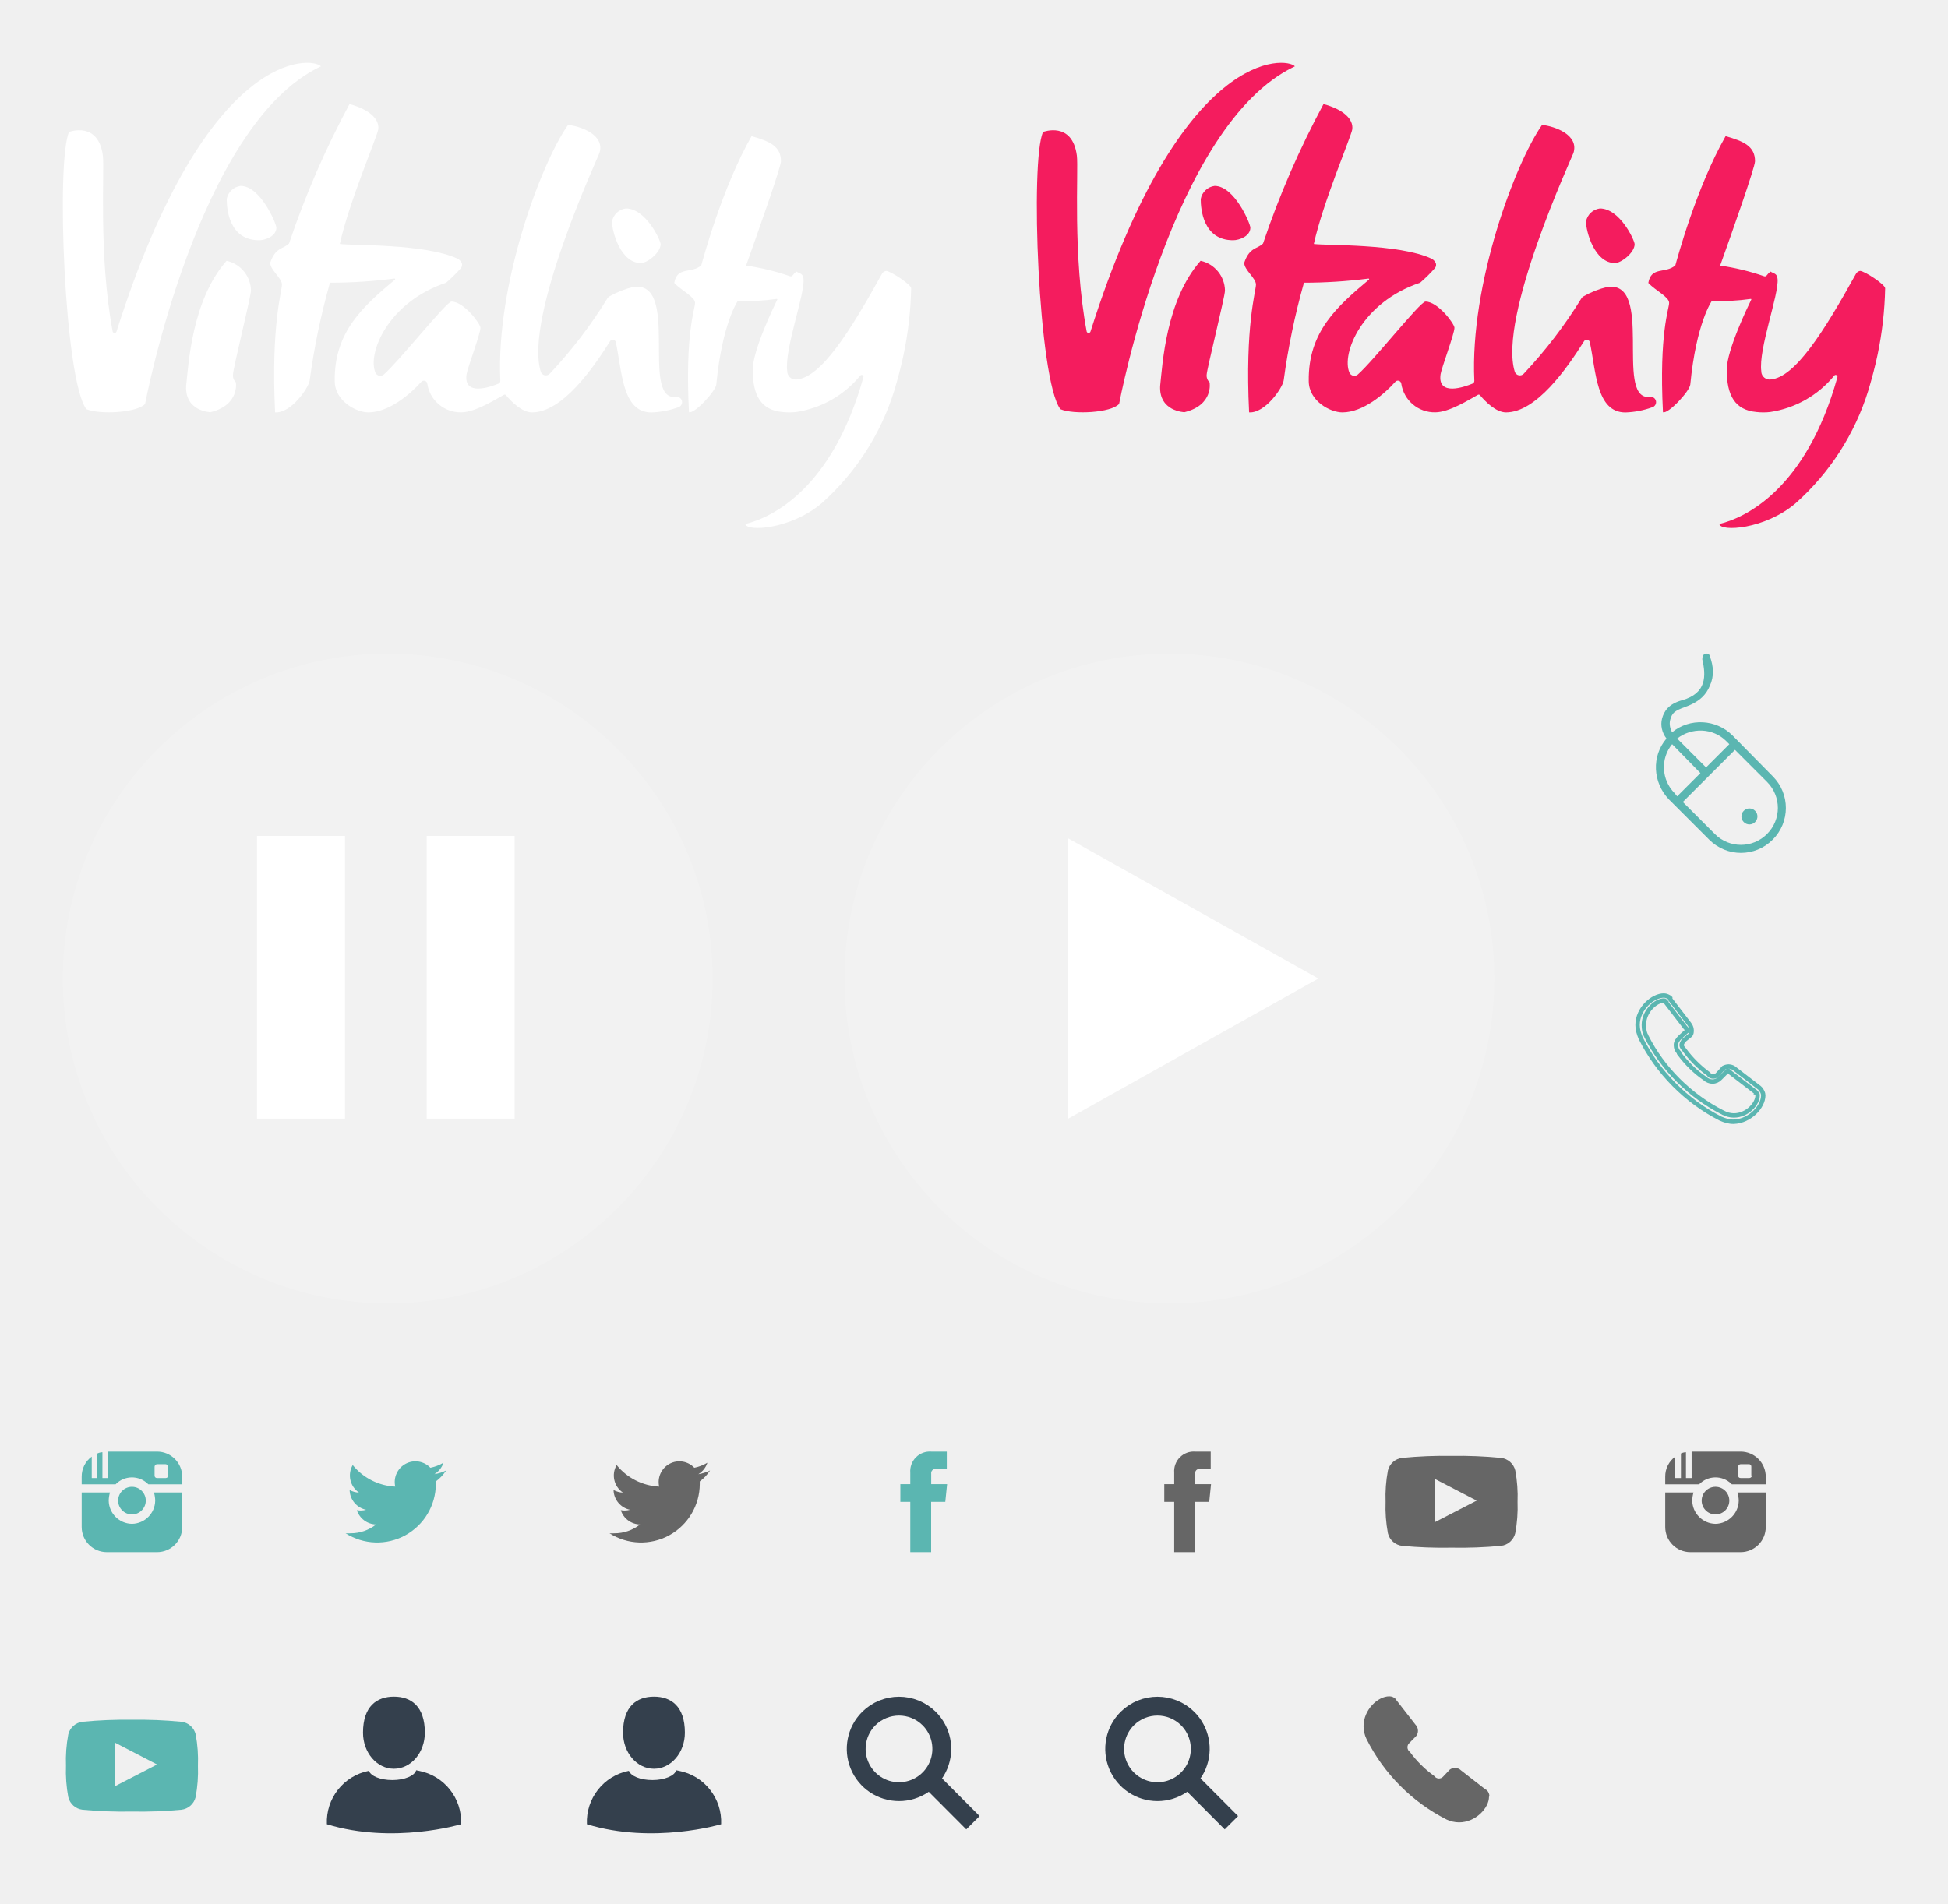
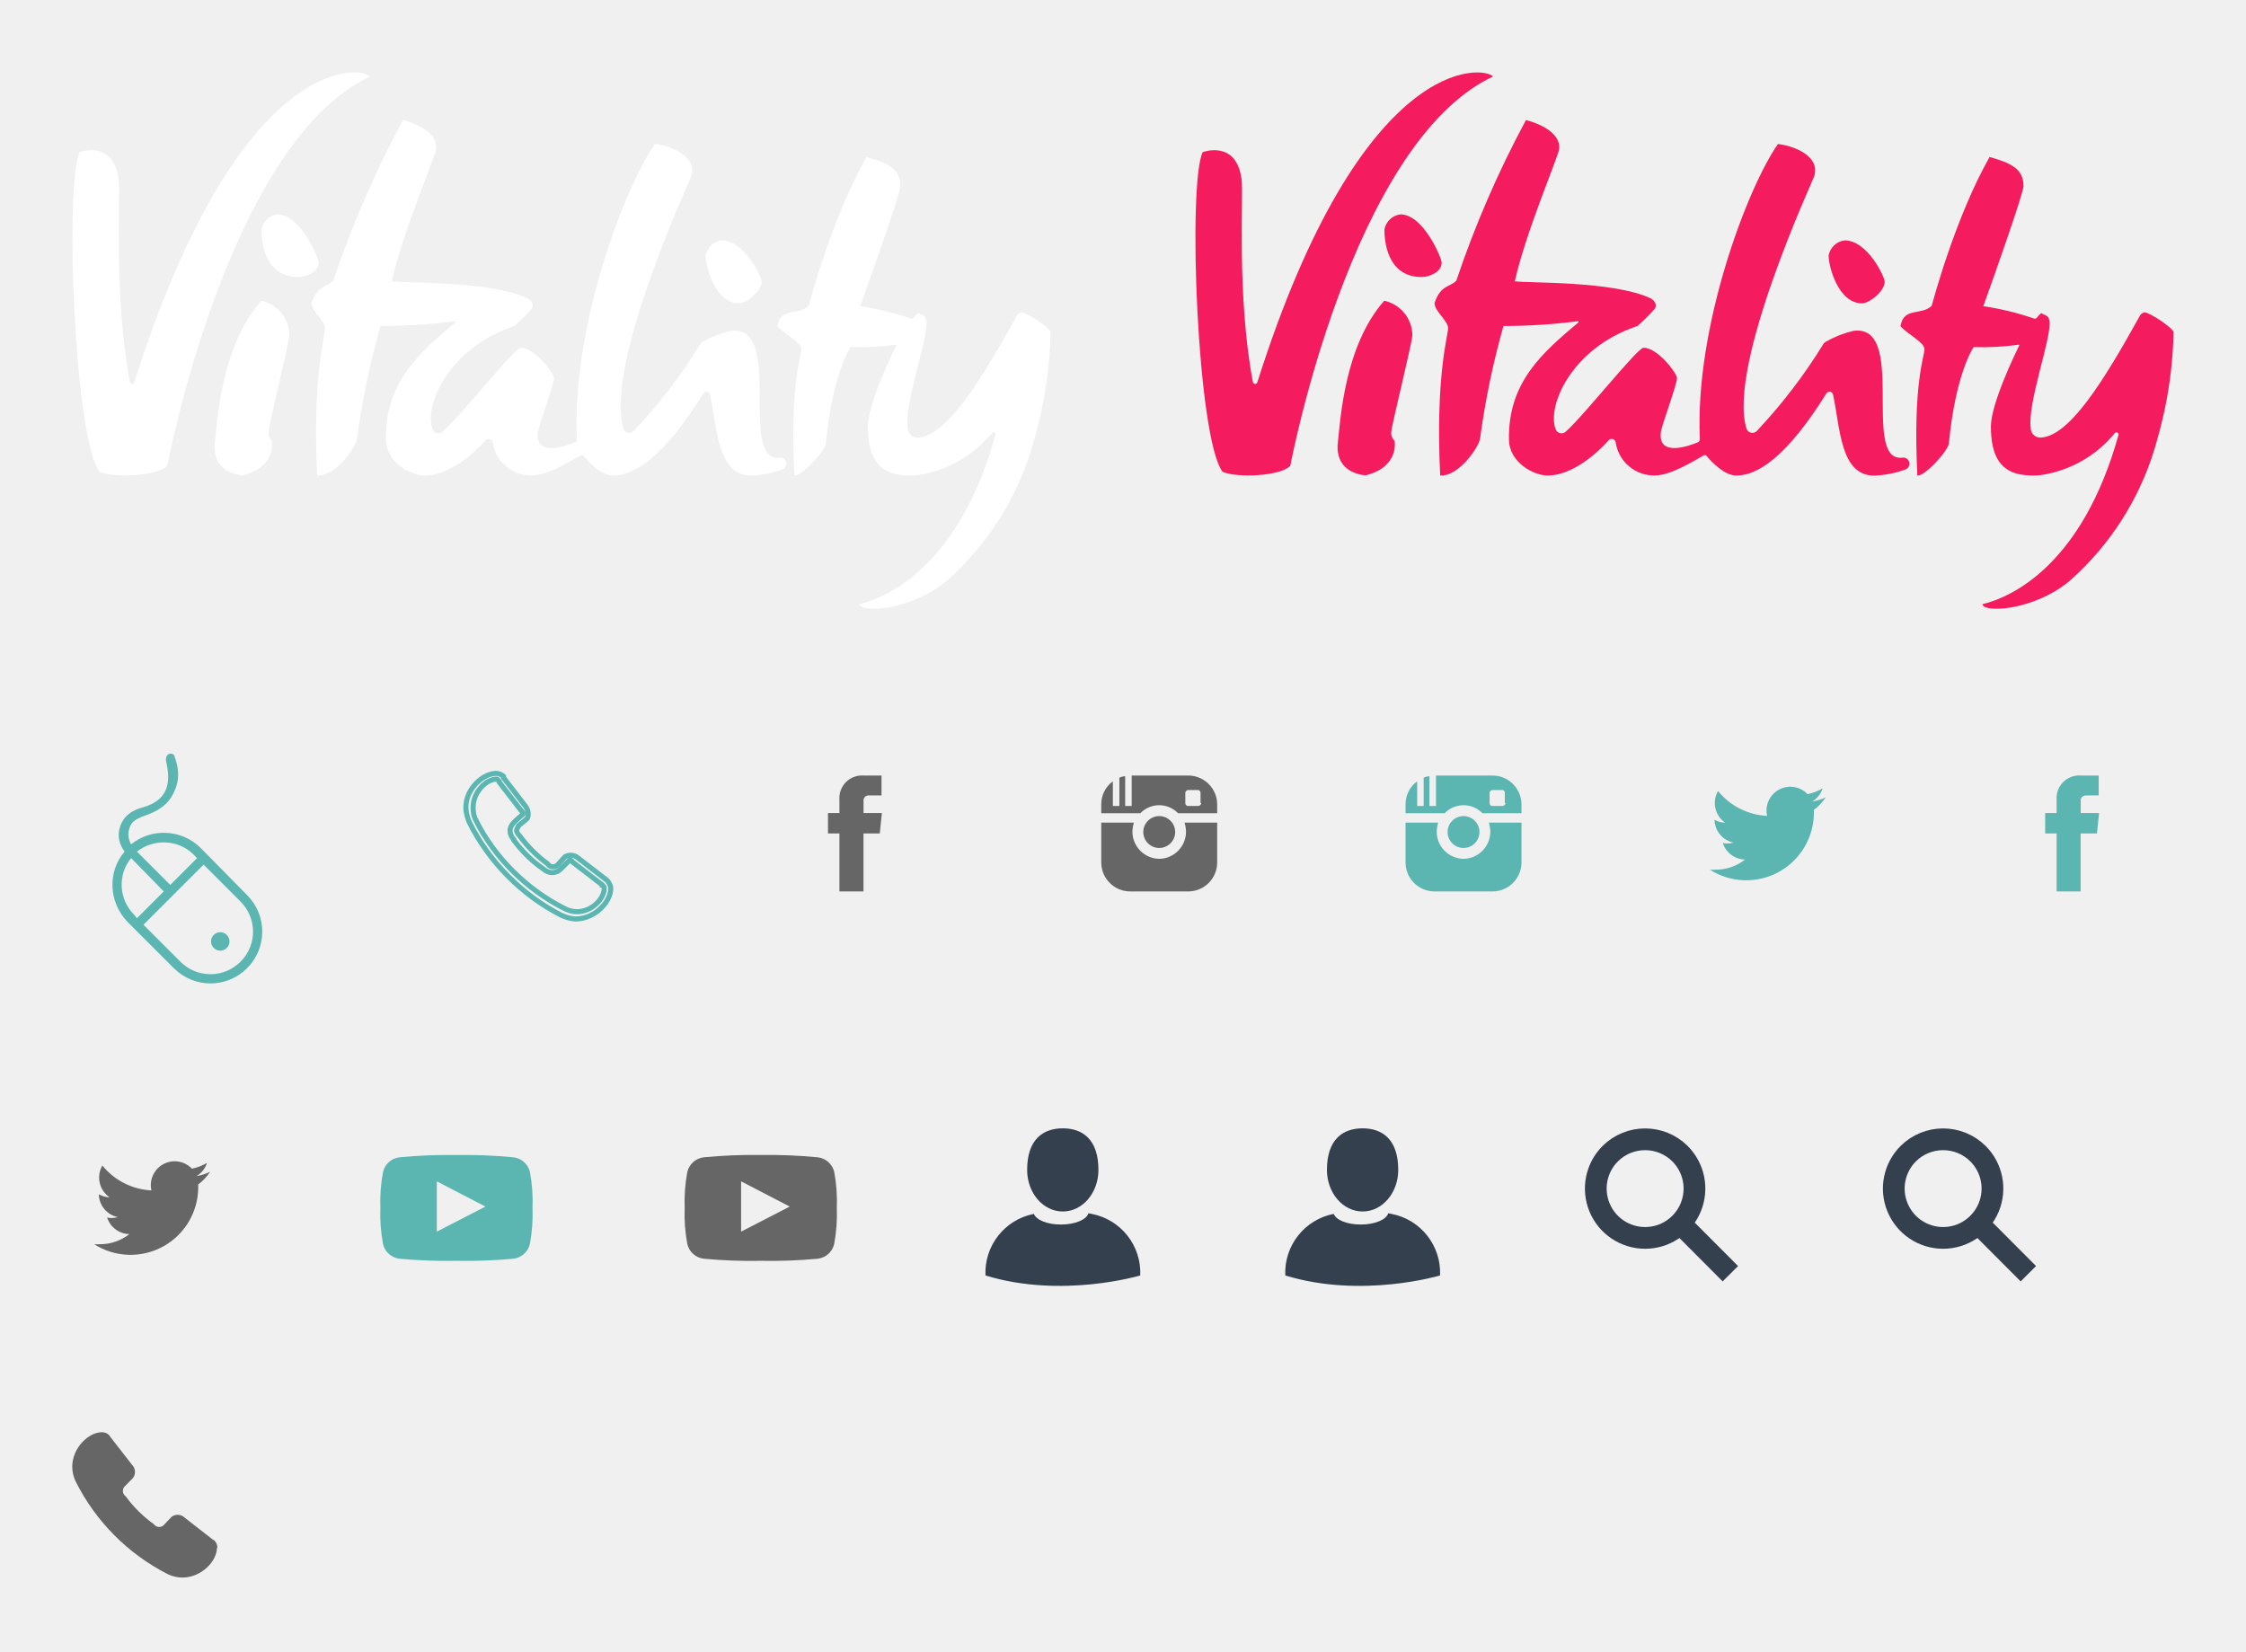
- <svg xmlns="http://www.w3.org/2000/svg" width="310" height="303" viewBox="0 0 310 303">
-   <svg viewBox="-10 -10 42 42" width="42" height="42" id="facebook" x="168" y="218.05">
+ <svg xmlns="http://www.w3.org/2000/svg" width="310" height="228" viewBox="0 0 310 228">
+   <svg viewBox="-10 -10 42 42" width="42" height="42" id="facebook" x="97" y="94.05">
    <path data-name="&lt;Path&gt;" d="M14.43 11h-2.25v8H8.86v-8H7.28V8.18h1.58V6.35A3.12 3.12 0 0 1 12.21 3h2.46v2.75h-1.78a.68.68 0 0 0-.7.77v1.66h2.53z" fill="#666" />
  </svg>
-   <svg viewBox="-10 -10 42 42" width="42" height="42" id="facebook--footer" x="126" y="218.05">
+   <svg viewBox="-10 -10 42 42" width="42" height="42" id="facebook--footer" x="265" y="94.05">
    <path data-name="&lt;Path&gt;" d="M14.43 11h-2.25v8H8.86v-8H7.28V8.18h1.58V6.35A3.12 3.12 0 0 1 12.21 3h2.46v2.75h-1.78a.68.68 0 0 0-.7.77v1.66h2.53z" fill="#5bb6b1" />
  </svg>
-   <svg id="icon-mouse" viewBox="-10 -10 51.7 51.7" width="51.7" height="51.7" x="248" y="94.05">
+   <svg id="icon-mouse" viewBox="-10 -10 51.7 51.7" width="51.7" height="51.7" y="94.05">
    <style>.cst0{fill:#5bb6b1}</style>
    <path class="cst0" d="M24.1 19.5L17.7 13c-2.6-2.6-6.8-2.8-9.6-.5-.3-.5-.5-1.3-.3-2 .3-1.1.7-1.4 2.3-2 2.6-.9 3.5-2.2 4-3.4.7-1.5.6-3.1 0-4.7 0-.3-.4-.5-.7-.4-.4.1-.5.5-.5.9.6 2.6.7 5.4-3.2 6.5-2.2.6-2.9 1.8-3.2 2.9-.3 1.1 0 2.3.7 3.2-2.4 2.8-2.2 7 .4 9.7l6.4 6.4c2.8 2.8 7.3 2.8 10.1 0s2.8-7.3 0-10.1zM8.5 22.2c-2.1-2.1-2.3-5.5-.4-7.8l4.5 4.6.9-.9-4.6-4.6c2.3-1.8 5.7-1.7 7.8.4l.5.5-8.3 8.3-.4-.5zm14.7 6.5c-2.3 2.3-6 2.3-8.3 0l-5.1-5.1 8.3-8.3 5.1 5.1c2.3 2.3 2.3 6 0 8.3zM19.5 25c-.5.5-.5 1.3 0 1.8s1.3.5 1.8 0 .5-1.3 0-1.8-1.3-.5-1.8 0z" id="cMouse_1_" />
  </svg>
-   <svg id="icon-phone" viewBox="-10 -10 45.3 45.3" width="45.3" height="45.3" x="248" y="145.75">
+   <svg id="icon-phone" viewBox="-10 -10 45.3 45.3" width="45.3" height="45.3" x="51.7" y="94.05">
    <style>.dst0{fill:none;stroke:#5bb6b1;stroke-width:.7;stroke-miterlimit:10}</style>
    <path class="dst0" d="M22.6 18.6c0-.4-.2-.7-.4-1l-.2-.2-3.9-3c-.2-.2-.6-.4-1-.4-.3 0-.6.1-.8.2l-1 1.1c-.2.2-.4.3-.7.3-.3 0-.6-.2-.7-.4-1.5-1.1-2.8-2.4-3.9-3.9-.2-.2-.4-.5-.4-.7s.2-.5.3-.7L11 9c.2-.2.2-.5.2-.8 0-.4-.2-.7-.4-1l-3-3.9v-.2c-.2-.2-.7-.4-1-.4-1.8 0-4.2 2.1-4.2 4.7 0 .7.2 1.4.5 2.1 2.7 5.4 7.2 10 12.7 12.8.7.3 1.3.5 2.1.5 2.6-.1 4.7-2.4 4.7-4.2zm-4.7 3.2c-.6 0-1.2-.2-1.6-.4-.1 0-.1-.1-.2-.1C11 18.7 6.6 14.4 4 9.2c0-.1 0-.1-.1-.2-.2-.4-.3-1-.3-1.6 0-2.2 1.9-3.9 3.2-3.9.2 0 .2.1.3.2l.1.1v.1l3 3.9.1.1c.1.1.2.2.2.3 0 .1 0 .2-.1.2l-1 .9c-.4.4-.7.8-.7 1.3s.2.9.5 1.2v.1c1.2 1.6 2.5 2.9 4.1 4 .3.3.8.5 1.2.5.5 0 .9-.2 1.2-.5l.1-.1 1-1c.1-.1.2-.1.2-.1.2 0 .2.1.3.2l.1.1 3.9 3s.1 0 .1.1c.1 0 .1.1.1.1.1.1.2.2.2.3v.1c0 1.3-1.6 3.2-3.8 3.2z" id="dPhone_1_x40_2x.png_9_" />
  </svg>
-   <svg data-name="Layer 1" viewBox="-10 -10 40 40" width="40" height="40" id="icon-phone--dark" x="207.02" y="260.05">
+   <svg data-name="Layer 1" viewBox="-10 -10 40 40" width="40" height="40" id="icon-phone--dark" y="187.75">
    <path d="M20 15.9a1.36 1.36 0 0 0-.4-1 1.34 1.34 0 0 0-.25-.15l-3.85-3a1.36 1.36 0 0 0-1-.4 1.34 1.34 0 0 0-.82.28l-1.03 1.09a.9.9 0 0 1-1.42-.08A17.36 17.36 0 0 1 7.35 8.8a.91.91 0 0 1-.06-1.45l1.06-1.08a1.34 1.34 0 0 0 .28-.82 1.36 1.36 0 0 0-.4-1L5.23.6a1.39 1.39 0 0 0-.17-.25 1.36 1.36 0 0 0-1-.4C2.24-.05-.03 2.09-.03 4.72a4.75 4.75 0 0 0 .46 2 28.88 28.88 0 0 0 12.74 12.83 4.75 4.75 0 0 0 2 .46c2.64 0 4.77-2.27 4.77-4.09z" fill="#666" data-name="Phone 1@2x.png" />
  </svg>
-   <svg viewBox="-10 -10 42 42" width="42" height="42" id="instagram" x="252" y="218.05">
+   <svg viewBox="-10 -10 42 42" width="42" height="42" id="instagram" x="139" y="94.05">
    <path d="M14.7 10.8a3.76 3.76 0 0 1-3.7 3.7 3.76 3.76 0 0 1-3.7-3.7 5.07 5.07 0 0 1 .2-1.3H3V15a4 4 0 0 0 4 4h8a4 4 0 0 0 4-4V9.5h-4.5a5.07 5.07 0 0 1 .2 1.3z" fill="#666" />
    <circle cx="11" cy="10.8" r="2.2" fill="#666" />
    <path d="M15 3H7.2v4.2h-.9V3.1a1.88 1.88 0 0 0-.8.2v3.9h-.9V3.8A3.89 3.89 0 0 0 3 7v1.2h5.4a3.62 3.62 0 0 1 5.12-.08l.08.08H19V7a4 4 0 0 0-4-4zm1.8 3.8a.43.43 0 0 1-.4.4H15a.37.37 0 0 1-.4-.4V5.4A.43.43 0 0 1 15 5h1.3a.37.37 0 0 1 .4.4v1.4h.1z" fill="#666" />
  </svg>
-   <svg viewBox="-10 -10 42 42" width="42" height="42" id="instagram--footer" y="218.05">
+   <svg viewBox="-10 -10 42 42" width="42" height="42" id="instagram--footer" x="181" y="94.05">
    <path d="M14.7 10.8a3.76 3.76 0 0 1-3.7 3.7 3.76 3.76 0 0 1-3.7-3.7 5.07 5.07 0 0 1 .2-1.3H3V15a4 4 0 0 0 4 4h8a4 4 0 0 0 4-4V9.5h-4.5a5.07 5.07 0 0 1 .2 1.3z" fill="#5bb6b1" />
    <circle cx="11" cy="10.8" r="2.2" fill="#5bb6b1" />
    <path d="M15 3H7.2v4.2h-.9V3.1a1.88 1.88 0 0 0-.8.2v3.9h-.9V3.8A3.89 3.89 0 0 0 3 7v1.2h5.4a3.62 3.62 0 0 1 5.12-.08l.08.08H19V7a4 4 0 0 0-4-4zm1.8 3.8a.43.43 0 0 1-.4.4H15a.37.37 0 0 1-.4-.4V5.4A.43.43 0 0 1 15 5h1.3a.37.37 0 0 1 .4.4v1.4h.1z" fill="#5bb6b1" />
  </svg>
-   <svg data-name="Layer 1" viewBox="-10 -10 41.38 41.75" width="41.38" height="41.75" id="log-in" x="83.38" y="260.05">
+   <svg data-name="Layer 1" viewBox="-10 -10 41.38 41.75" width="41.38" height="41.75" id="log-in" x="167.38" y="145.75">
    <g data-name="&lt;Group&gt;" fill="#34404d">
      <path data-name="&lt;Path&gt;" d="M14.67 11.81l-.44-.09c-.25.88-1.85 1.56-3.78 1.56s-3.42-.63-3.75-1.47a8.27 8.27 0 0 0-6.68 8.5c10.55 3.24 21.36 0 21.36 0a8.27 8.27 0 0 0-6.71-8.5zM15.61 5.74c0-4.22-2.2-5.74-4.92-5.74S5.77 1.52 5.77 5.74c0 3.17 2.2 5.74 4.92 5.74s4.92-2.57 4.92-5.74z" />
    </g>
  </svg>
-   <svg data-name="Layer 1" viewBox="-10 -10 41.13 41.13" width="41.13" height="41.13" id="search" x="165.89" y="260.05">
+   <svg data-name="Layer 1" viewBox="-10 -10 41.13 41.13" width="41.13" height="41.13" id="search" x="249.89" y="145.75">
    <g data-name="&lt;Group&gt;" fill="none" stroke="#34404d" stroke-miterlimit="10" stroke-width="3">
      <path data-name="&lt;Path&gt;" d="M13.11 3.49a6.81 6.81 0 1 1-9.61 0 6.83 6.83 0 0 1 9.61 0zM13.24 13.22l6.83 6.85" />
    </g>
  </svg>
-   <svg viewBox="-10 -10 124 124" width="124" height="124" id="svg--button-video-pause" y="94.05">
-     <circle opacity=".15" fill="#FFF" cx="51.7" cy="51.7" r="51.7" />
-     <g fill="#FFF">
-       <path d="M30.9 29h14v45h-14zM57.9 29h14v45h-14z" />
-     </g>
-   </svg>
-   <svg viewBox="-10 -10 124 124" width="124" height="124" id="svg--button-video-play" x="124" y="94.05">
-     <g fill="#FFF">
-       <circle opacity=".15" cx="52.1" cy="51.7" r="51.7" />
-       <path d="M36 29.4V74l39.8-22.3z" />
-     </g>
-   </svg>
-   <svg data-name="Layer 1" viewBox="-10 -10 41.38 41.75" width="41.38" height="41.75" id="svg--log-in" x="42" y="260.05">
+   <svg data-name="Layer 1" viewBox="-10 -10 41.38 41.75" width="41.38" height="41.75" id="svg--log-in" x="126" y="145.75">
    <g data-name="&lt;Group&gt;" fill="#34404d">
      <path data-name="&lt;Path&gt;" d="M14.67 11.81l-.44-.09c-.25.88-1.85 1.56-3.78 1.56s-3.42-.63-3.75-1.47a8.27 8.27 0 0 0-6.68 8.5c10.55 3.24 21.36 0 21.36 0a8.27 8.27 0 0 0-6.71-8.5zM15.61 5.74c0-4.22-2.2-5.74-4.92-5.74S5.77 1.52 5.77 5.74c0 3.17 2.2 5.74 4.92 5.74s4.92-2.57 4.92-5.74z" />
    </g>
  </svg>
-   <svg data-name="Layer 1" viewBox="-10 -10 41.13 41.13" width="41.13" height="41.13" id="svg--search" x="124.76" y="260.05">
+   <svg data-name="Layer 1" viewBox="-10 -10 41.13 41.13" width="41.13" height="41.13" id="svg--search" x="208.76" y="145.75">
    <g data-name="&lt;Group&gt;" fill="none" stroke="#34404d" stroke-miterlimit="10" stroke-width="3">
      <path data-name="&lt;Path&gt;" d="M13.11 3.49a6.81 6.81 0 1 1-9.61 0 6.83 6.83 0 0 1 9.61 0zM13.24 13.22l6.83 6.85" />
    </g>
  </svg>
  <svg data-name="Layer 1" viewBox="-10 -10 155 94.03" width="155" height="94.03" id="svg--vitality-logo" x="155">
    <g data-name="Group" fill="#f41c5e">
      <path data-name="Path" d="M29.94 36.25a4.94 4.94 0 0 0-3.88-4.74C20.53 37.77 20 48 19.62 51.44c-.19 4.06 3.87 4.17 3.87 4.17 4.68-1.15 4-4.76 4-4.76a1.46 1.46 0 0 1-.46-1.25c.05-.94 2.91-12.4 2.91-13.35z" />
      <path data-name="Path 2" d="M92 31.87c1 0 3.13-1.66 3.13-3 0-.62-2.35-5.69-5.53-5.69a2.58 2.58 0 0 0-2.21 2.09c0 1.52 1.33 6.6 4.61 6.6z" />
      <path data-name="Path 3" d="M31.23 28.24c1 0 2.75-.65 2.75-2 0-.62-2.51-6.65-5.69-6.65a2.58 2.58 0 0 0-2.21 2.09c0 1.54.35 6.56 5.15 6.56z" />
      <path data-name="Path 4" d="M41.07.56C39.76-.92 23-2.81 8.54 42.77a.32.32 0 0 1-.61 0c-2.27-12.1-1.27-25.77-1.56-28C5.65 9.23 1 11 1 11c-2.1 4.34-.76 39.54 2.75 44.13 2.09.89 8.07.58 9.34-.84 0 0 8.38-44.51 27.98-53.73z" />
      <path data-name="Path 5" d="M131 33.12a.93.93 0 0 0-.69.54c-5.07 9.15-9.66 16.44-13.56 16.74a1.33 1.33 0 0 1-1.46-1.18v-.12c-.48-3.52 2.82-12.21 2.59-14.69-.09-.92-.55-.82-1.14-1.19a4.25 4.25 0 0 0-.62.65.34.34 0 0 1-.38.1 37.92 37.92 0 0 0-7-1.7c1.8-5 5.55-15.65 5.55-16.6 0-2.37-1.74-3.17-4.68-4-4.74 8.35-7.75 19.71-8 20.56-1.53 1.38-3.85.11-4.3 2.81 1.15 1.22 3.31 2.22 3.31 3.17S99 43 99.64 55.61c.83.32 4.24-3.32 4.35-4.41.94-9.78 3.42-13.29 3.42-13.29a35.61 35.61 0 0 0 6.19-.33.08.08 0 0 1 .09.12c-.55 1.12-3.88 8-3.9 11.14 0 4.11 1.31 6.43 4.73 6.74a9.78 9.78 0 0 0 2.18 0 16.29 16.29 0 0 0 10.2-5.8.29.29 0 0 1 .5.27c-5 17.9-14.7 22.37-18.78 23.35.14 1.25 7.19.89 12.11-3.28a39.79 39.79 0 0 0 11.6-18c.54-1.83 1.06-3.72 1.46-5.65A57.26 57.26 0 0 0 135 35.89c0-.6-3.3-2.77-4-2.77z" />
      <path data-name="Path 6" d="M97.47 53.19h-.18c-5.25 0 .92-18.52-6.48-17.52a14.4 14.4 0 0 0-3.81 1.5.84.84 0 0 0-.33.31 73.89 73.89 0 0 1-9.18 12 .85.85 0 0 1-1.43-.31c-2.7-8.69 9.17-34.27 9.34-34.83.9-2.88-3-4.25-5-4.46C76.11 16 68.9 35.25 69.62 50.6a.47.47 0 0 1-.29.46c-1.21.5-5.6 2.1-5.08-1.49.13-.94 2.21-6.45 2.21-7.4 0-.62-2.63-4.17-4.61-4.17-.85 0-8.26 9.41-10.77 11.61a.85.85 0 0 1-1.33-.29C48.43 46.3 51.7 38.11 61 35a24.13 24.13 0 0 0 2.39-2.37.88.88 0 0 0 .11-.73 1.47 1.47 0 0 0-.71-.74c-5.19-2.4-16.74-2.06-18.71-2.33 1.45-6.62 6-17.23 6.12-18.26.19-1.59-1.37-3.14-4.58-4A142.65 142.65 0 0 0 36 28.75c-.86.9-2.15.54-3 3.08 0 1.15 1.87 2.43 1.87 3.47s-1.77 6.57-1.09 20.34c2.56.15 5.32-3.9 5.5-5.08A112.08 112.08 0 0 1 42.51 35a80 80 0 0 0 10.25-.66.1.1 0 0 1 .08.18c-5 4.2-9.68 8.27-9.57 16.12 0 3.18 3.41 5 5.35 5 3.33 0 6.75-3 8.38-4.82a.55.55 0 0 1 1 .26 5.36 5.36 0 0 0 5.41 4.55c2.23 0 5.52-2.1 6.78-2.79a.26.26 0 0 1 .33.06c.84 1 2.53 2.74 4.14 2.74 4.82 0 9.71-7 12.43-11.34a.5.5 0 0 1 .91.16c1 4.64 1 11.19 5.67 11.19a13.87 13.87 0 0 0 4.25-.82.85.85 0 0 0-.45-1.64z" />
    </g>
  </svg>
  <svg data-name="Layer 1" viewBox="-10 -10 155 94.05" width="155" height="94.05" id="svg--vitality-logo--white">
    <g data-name="&lt;Group&gt;" fill="#fff">
      <path data-name="&lt;Path&gt;" d="M29.94 36.25a4.94 4.94 0 0 0-3.88-4.74C20.53 37.77 20 48 19.62 51.44c-.19 4.06 3.87 4.17 3.87 4.17 4.68-1.15 4.05-4.76 4.05-4.76a1.46 1.46 0 0 1-.46-1.25c0-.94 2.86-12.4 2.86-13.35zM92 31.87c1 0 3.13-1.66 3.13-3 0-.62-2.35-5.69-5.53-5.69a2.58 2.58 0 0 0-2.21 2.09c0 1.52 1.33 6.6 4.61 6.6zM31.23 28.24c1 0 2.75-.65 2.75-2 0-.62-2.51-6.65-5.69-6.65a2.58 2.58 0 0 0-2.21 2.09c0 1.54.35 6.56 5.15 6.56z" />
      <path data-name="&lt;Path&gt;" d="M41.07.56C39.76-.92 23-2.81 8.54 42.77a.32.32 0 0 1-.61 0c-2.27-12.1-1.27-25.81-1.56-28C5.65 9.23 1 11 1 11c-2.1 4.34-.76 39.54 2.75 44.13 2.09.89 8.07.58 9.34-.84 0 0 8.38-44.51 27.98-53.73zM131 33.12a.93.93 0 0 0-.69.54c-5.07 9.15-9.66 16.44-13.56 16.74a1.33 1.33 0 0 1-1.47-1.3c-.48-3.52 2.82-12.21 2.59-14.69-.09-.92-.55-.82-1.14-1.19a4.25 4.25 0 0 0-.62.65.34.34 0 0 1-.38.1 37.92 37.92 0 0 0-7-1.7c1.8-5.05 5.55-15.65 5.55-16.6 0-2.37-1.74-3.17-4.68-4-4.74 8.35-7.75 19.71-8 20.56-1.53 1.38-3.85.11-4.3 2.81 1.15 1.22 3.31 2.22 3.31 3.17S99 43 99.64 55.61c.83.32 4.24-3.32 4.35-4.41.94-9.78 3.42-13.29 3.42-13.29a35.61 35.61 0 0 0 6.19-.33.08.08 0 0 1 .09.12c-.55 1.12-3.88 8-3.9 11.14 0 4.11 1.31 6.43 4.73 6.74a9.78 9.78 0 0 0 2.18 0 16.29 16.29 0 0 0 10.2-5.8.29.29 0 0 1 .5.27c-5 17.9-14.7 22.37-18.78 23.35.14 1.25 7.19.89 12.11-3.28a39.79 39.79 0 0 0 11.6-18c.54-1.83 1.06-3.72 1.46-5.65A57.26 57.26 0 0 0 135 35.89c0-.6-3.3-2.77-4-2.77zM97.47 53.19h-.18c-5.25 0 .92-18.52-6.48-17.52a14.4 14.4 0 0 0-3.81 1.5.84.84 0 0 0-.33.31 73.89 73.89 0 0 1-9.18 12 .85.85 0 0 1-1.43-.31c-2.7-8.69 9.17-34.27 9.34-34.83.9-2.88-3-4.25-5-4.46-4.29 6.08-11.5 25.37-10.78 40.72a.47.47 0 0 1-.29.46c-1.21.5-5.6 2.1-5.08-1.49.13-.94 2.21-6.45 2.21-7.4 0-.62-2.63-4.17-4.61-4.17-.81 0-8.26 9.41-10.77 11.61a.85.85 0 0 1-1.33-.29C48.43 46.3 51.7 38.11 61 35a24.13 24.13 0 0 0 2.39-2.37.88.88 0 0 0 .11-.73 1.47 1.47 0 0 0-.71-.74c-5.19-2.4-16.74-2.06-18.71-2.33 1.45-6.62 6-17.23 6.12-18.26.19-1.59-1.37-3.14-4.58-4A142.65 142.65 0 0 0 36 28.75c-.86.9-2.15.54-3 3.08 0 1.15 1.87 2.43 1.87 3.47s-1.77 6.57-1.09 20.34c2.56.15 5.32-3.9 5.5-5.08A112.08 112.08 0 0 1 42.51 35a80 80 0 0 0 10.25-.66.1.1 0 0 1 .08.18c-5 4.2-9.68 8.27-9.57 16.12 0 3.18 3.41 5 5.35 5 3.33 0 6.75-3 8.38-4.82a.55.55 0 0 1 1 .26 5.36 5.36 0 0 0 5.41 4.55c2.23 0 5.52-2.1 6.78-2.79a.26.26 0 0 1 .33.06c.84 1 2.53 2.74 4.14 2.74 4.82 0 9.71-7 12.43-11.34a.5.5 0 0 1 .91.16c1 4.64 1 11.19 5.67 11.19a13.87 13.87 0 0 0 4.25-.82.85.85 0 0 0-.45-1.64z" />
    </g>
  </svg>
-   <svg viewBox="-10 -10 42 42" width="42" height="42" id="twitter" x="84" y="218.05">
+   <svg viewBox="-10 -10 42 42" width="42" height="42" id="twitter" y="145.75">
    <path data-name="&lt;Path&gt;" d="M17.36 7.74v.42A9.34 9.34 0 0 1 3 16a6.93 6.93 0 0 0 .78 0 6.58 6.58 0 0 0 4.08-1.4 3.29 3.29 0 0 1-3.07-2.28 3.37 3.37 0 0 0 .62.06 3.31 3.31 0 0 0 .86-.12 3.29 3.29 0 0 1-2.63-3.15 3.28 3.28 0 0 0 1.49.41 3.29 3.29 0 0 1-1-4.38 9.32 9.32 0 0 0 6.77 3.43 3.29 3.29 0 0 1 5.59-3 6.55 6.55 0 0 0 2.08-.8 3.29 3.29 0 0 1-1.44 1.82A6.55 6.55 0 0 0 19 6a6.66 6.66 0 0 1-1.64 1.74z" fill="#666" />
  </svg>
-   <svg viewBox="-10 -10 42 42" width="42" height="42" id="twitter--footer" x="42" y="218.05">
+   <svg viewBox="-10 -10 42 42" width="42" height="42" id="twitter--footer" x="223" y="94.05">
    <path data-name="&lt;Path&gt;" d="M17.36 7.74v.42A9.34 9.34 0 0 1 3 16a6.93 6.93 0 0 0 .78 0 6.58 6.58 0 0 0 4.08-1.4 3.29 3.29 0 0 1-3.07-2.28 3.37 3.37 0 0 0 .62.06 3.31 3.31 0 0 0 .86-.12 3.29 3.29 0 0 1-2.63-3.15 3.28 3.28 0 0 0 1.49.41 3.29 3.29 0 0 1-1-4.38 9.32 9.32 0 0 0 6.77 3.43 3.29 3.29 0 0 1 5.59-3 6.55 6.55 0 0 0 2.08-.8 3.29 3.29 0 0 1-1.44 1.82A6.55 6.55 0 0 0 19 6a6.66 6.66 0 0 1-1.64 1.74z" fill="#5bb6b1" />
  </svg>
-   <svg viewBox="-10 -10 42 42" width="42" height="42" id="youtube" x="210" y="218.05">
+   <svg viewBox="-10 -10 42 42" width="42" height="42" id="youtube" x="84" y="145.75">
    <path data-name="&lt;Compound Path&gt;" d="M21.14 6a2.65 2.65 0 0 0-2.27-2A70.58 70.58 0 0 0 11 3.68 70.6 70.6 0 0 0 3.14 4 2.65 2.65 0 0 0 .87 6a22.47 22.47 0 0 0-.37 5 22.46 22.46 0 0 0 .37 5 2.65 2.65 0 0 0 2.27 2 70.58 70.58 0 0 0 7.86.29 70.56 70.56 0 0 0 7.86-.29 2.65 2.65 0 0 0 2.27-2 22.48 22.48 0 0 0 .37-5 22.45 22.45 0 0 0-.36-5zM8.29 14.26V7.32L15 10.8l-6.71 3.46zm0 0" fill="#666" fill-rule="evenodd" />
  </svg>
-   <svg viewBox="-10 -10 42 42" width="42" height="42" id="youtube--footer" y="260.05">
+   <svg viewBox="-10 -10 42 42" width="42" height="42" id="youtube--footer" x="42" y="145.75">
    <path data-name="&lt;Compound Path&gt;" d="M21.14 6a2.65 2.65 0 0 0-2.27-2A70.58 70.58 0 0 0 11 3.68 70.6 70.6 0 0 0 3.14 4 2.65 2.65 0 0 0 .87 6a22.47 22.47 0 0 0-.37 5 22.46 22.46 0 0 0 .37 5 2.65 2.65 0 0 0 2.27 2 70.58 70.58 0 0 0 7.86.29 70.56 70.56 0 0 0 7.86-.29 2.65 2.65 0 0 0 2.27-2 22.48 22.48 0 0 0 .37-5 22.45 22.45 0 0 0-.36-5zM8.29 14.26V7.32L15 10.8l-6.71 3.46zm0 0" fill="#5bb6b1" fill-rule="evenodd" />
  </svg>
</svg>
